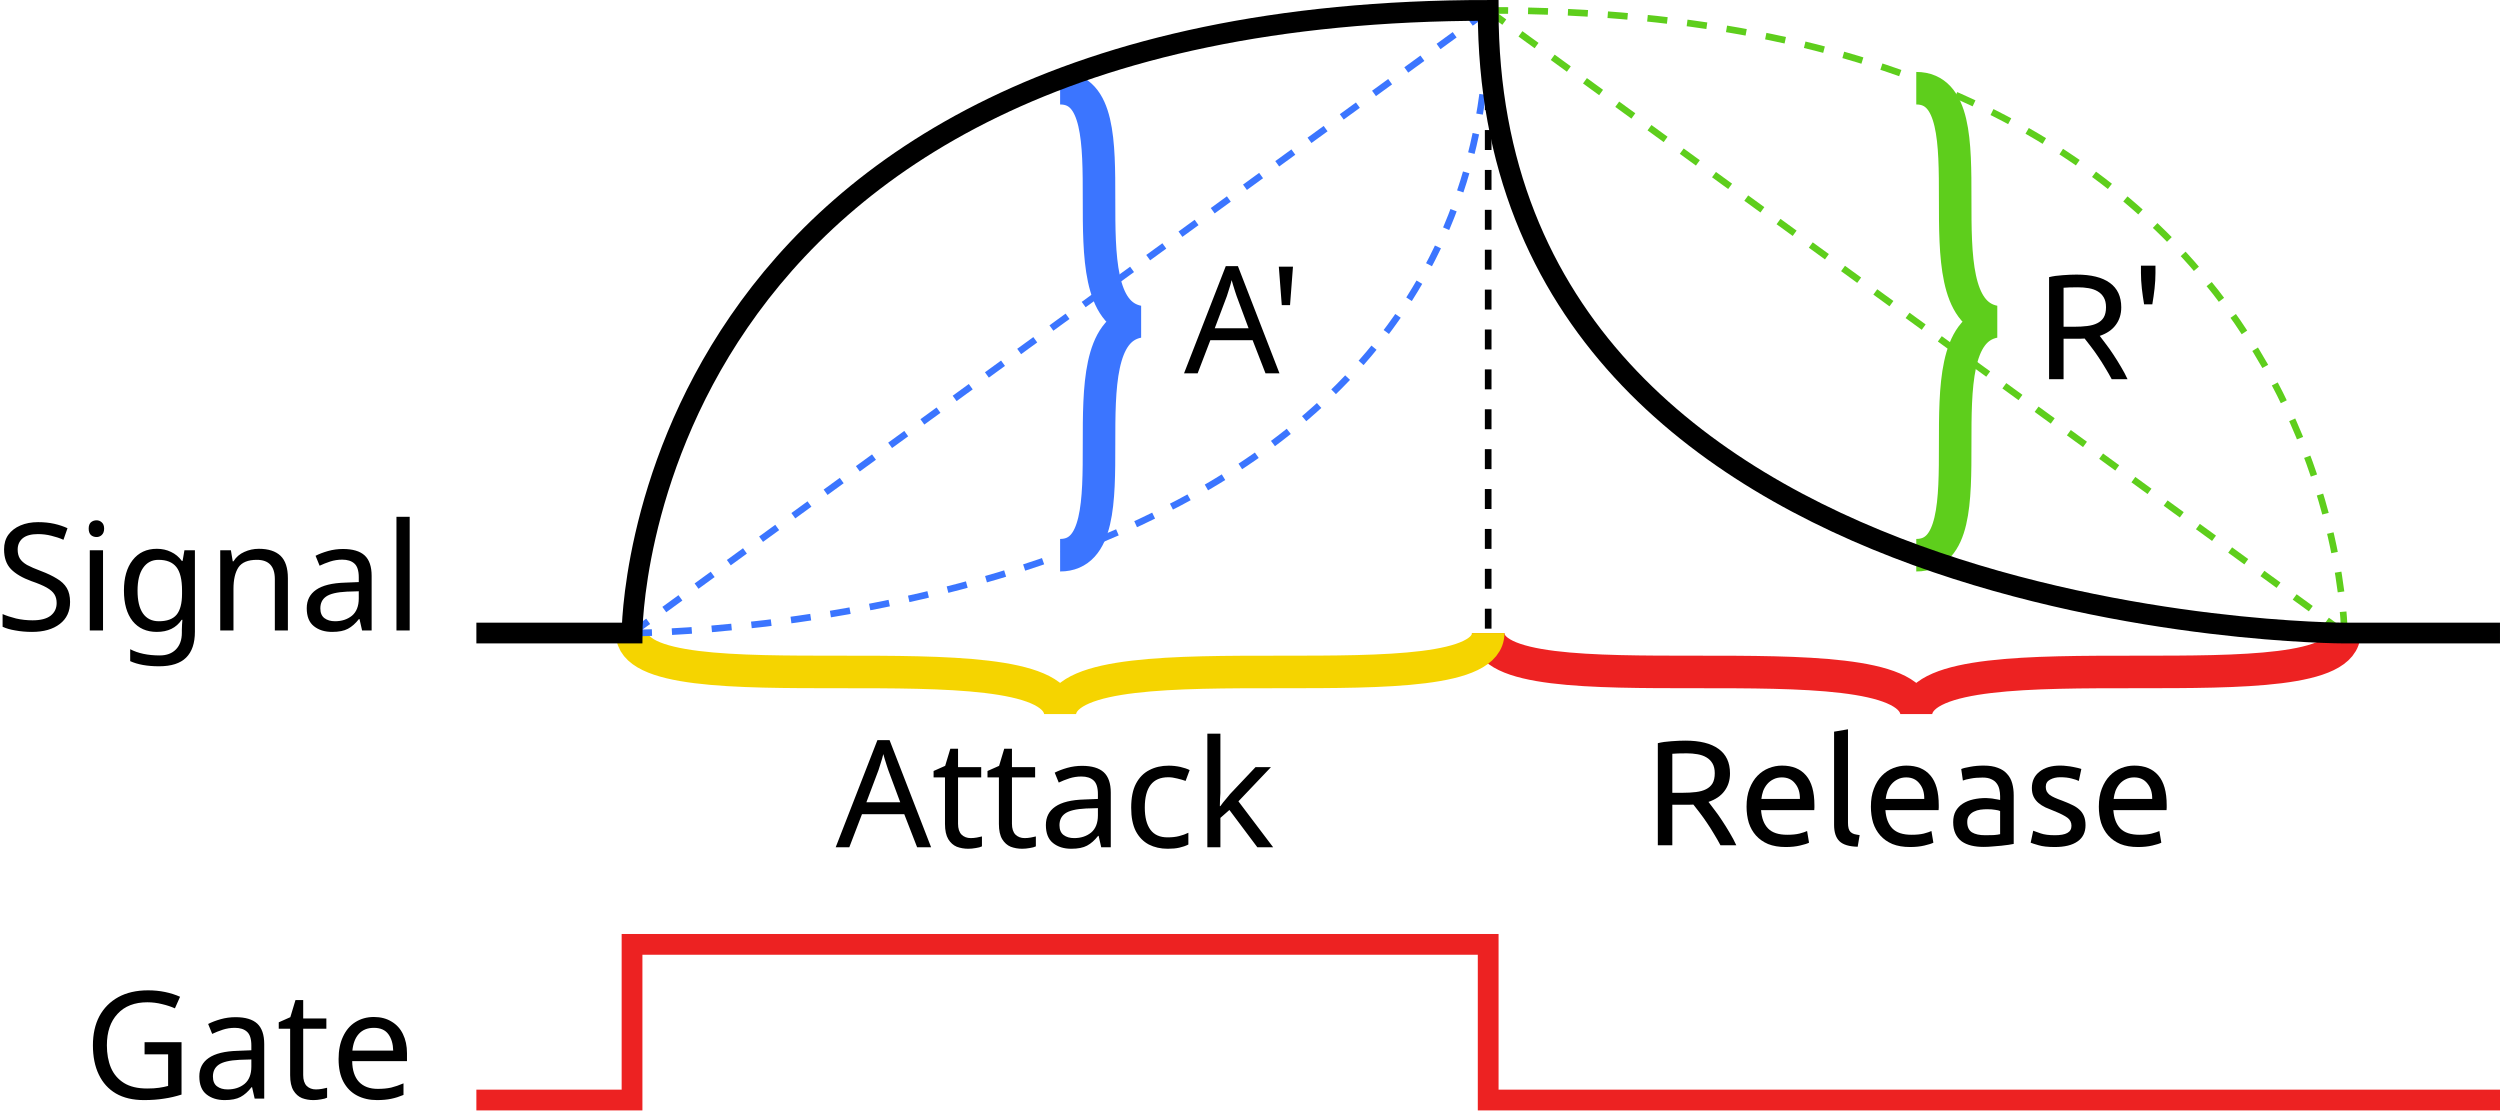
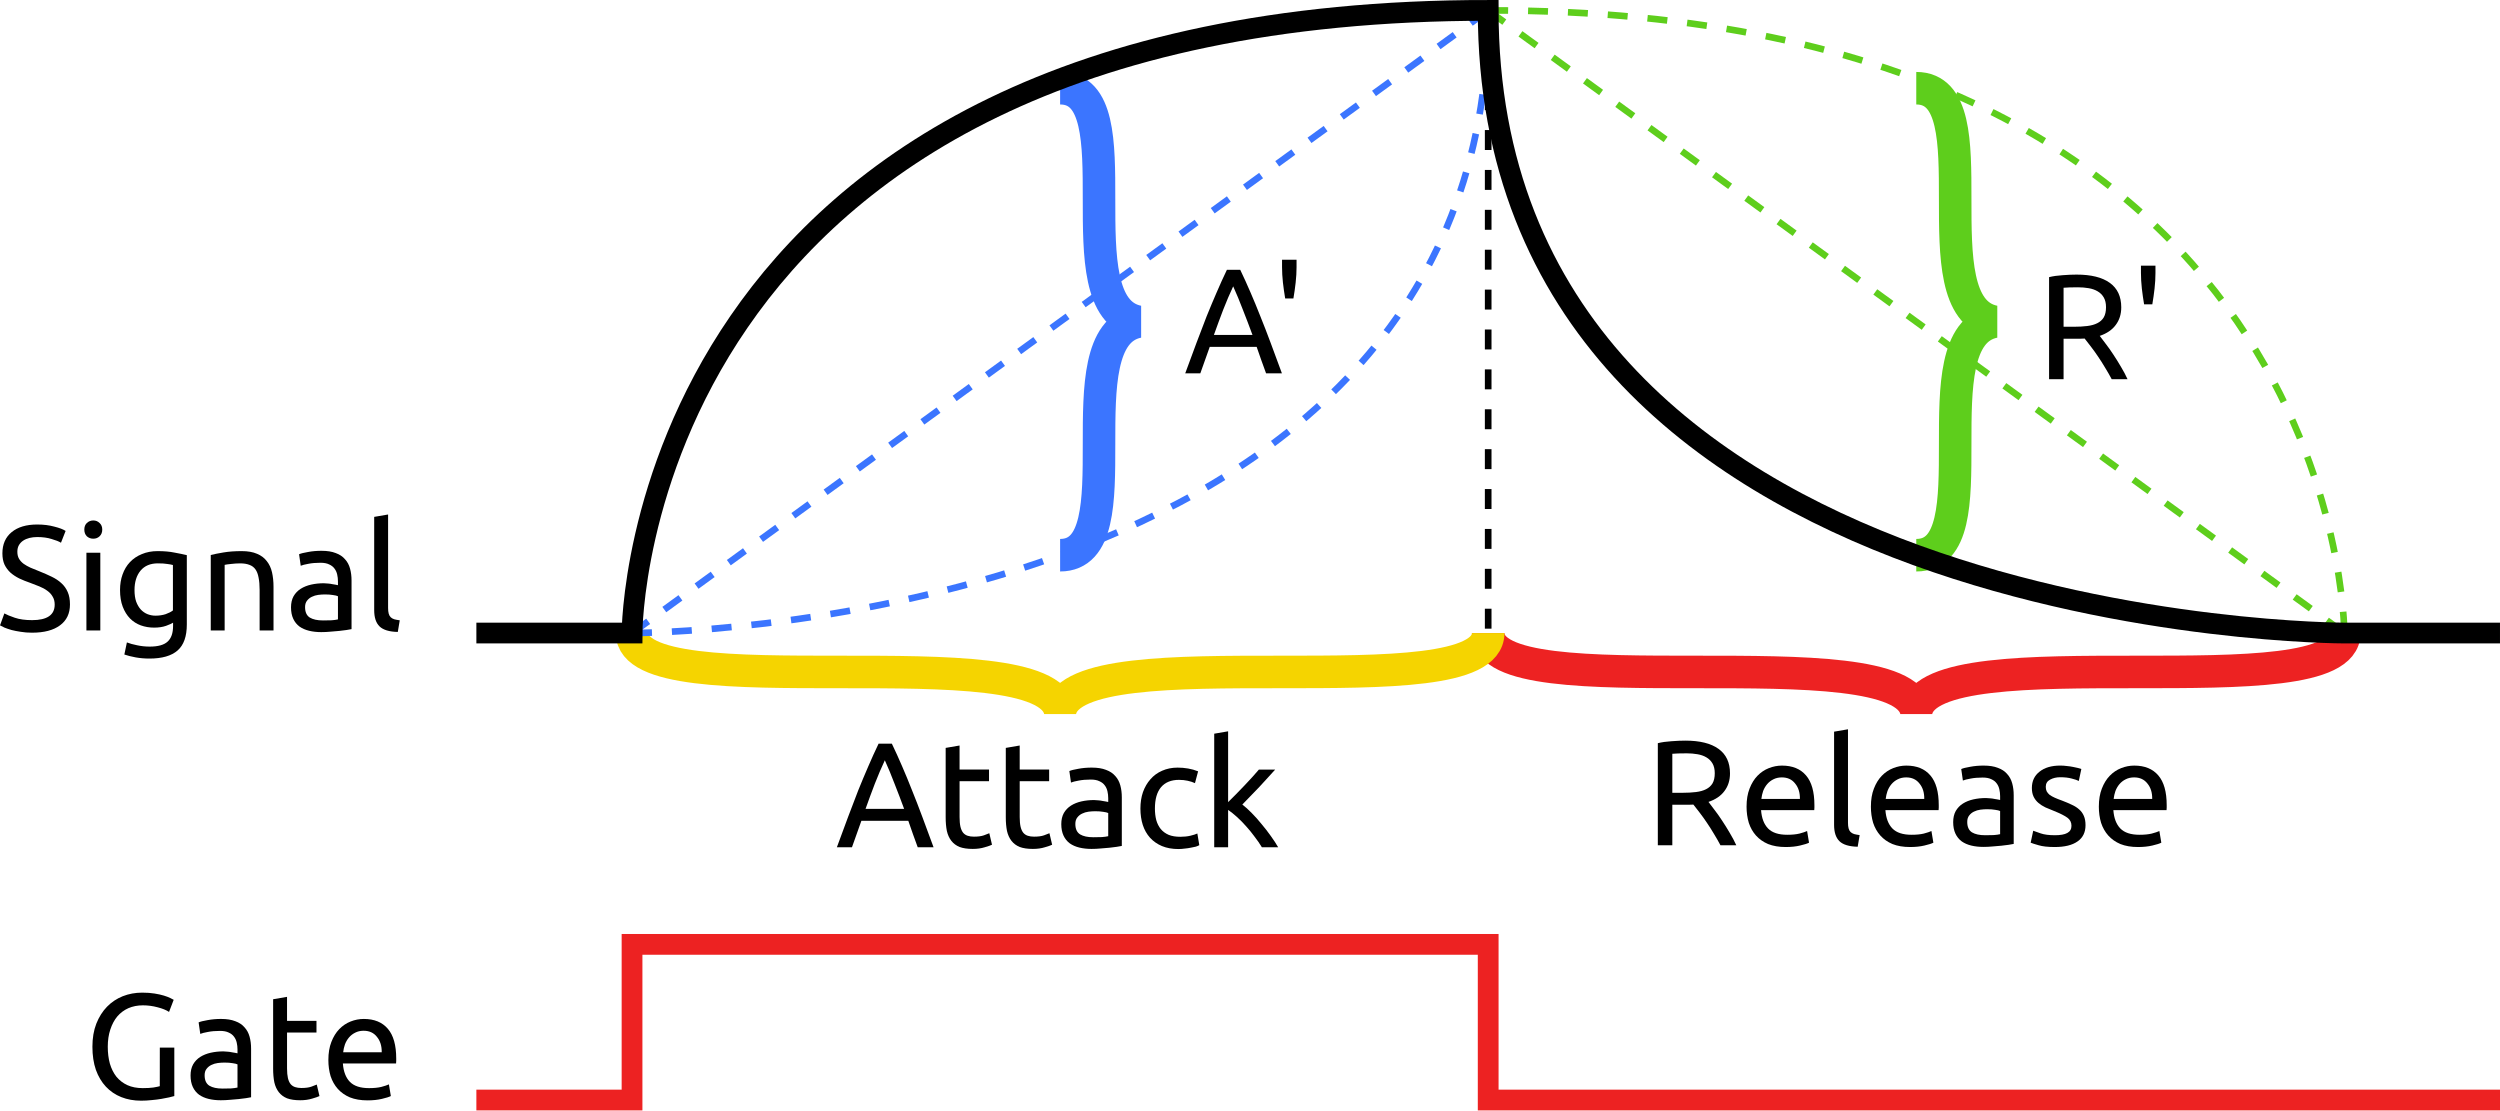
- <svg xmlns="http://www.w3.org/2000/svg" width="212.464mm" height="94.369mm" viewBox="0 0 212.464 94.369" version="1.1" id="svg1050">
+ <svg xmlns="http://www.w3.org/2000/svg" id="svg1050" version="1.1" viewBox="0 0 212.464 94.369" height="94.369mm" width="212.464mm">
  <defs id="defs1044" />
-   <g id="layer1" transform="translate(7.412028,-18.96125)">
-     <path id="path927" d="M 119.062,19.844 V 72.76" style="fill:none;stroke:#000000;stroke-width:0.565;stroke-linecap:butt;stroke-linejoin:miter;stroke-miterlimit:4;stroke-dasharray:1.695, 1.695;stroke-dashoffset:0;stroke-opacity:1" />
-     <path id="path835" d="m 119.062,19.844 72.76,52.917" style="fill:none;stroke:#5ece1c;stroke-width:0.565;stroke-linecap:butt;stroke-linejoin:miter;stroke-miterlimit:4;stroke-dasharray:1.695, 1.695;stroke-dashoffset:0;stroke-opacity:1" />
-     <path id="path879" d="m 191.823,72.76 c 0,6.615 -35.057,4e-6 -36.38,6.615 -1.323,-6.615 -36.38,-4e-6 -36.38,-6.615" style="fill:none;stroke:#ed2222;stroke-width:2.765;stroke-linecap:butt;stroke-linejoin:miter;stroke-miterlimit:4;stroke-dasharray:none;stroke-opacity:1" />
-     <path id="path854" d="m 82.682,26.458 c 6.615,-4e-6 0,18.521 6.615,19.844 -6.615,1.323 0,19.844 -6.615,19.844" style="fill:none;stroke:#3b75ff;stroke-width:2.765;stroke-linecap:butt;stroke-linejoin:miter;stroke-miterlimit:4;stroke-dasharray:none;stroke-opacity:1" />
-     <path style="fill:none;stroke:#f5d400;stroke-width:2.765;stroke-linecap:butt;stroke-linejoin:miter;stroke-miterlimit:4;stroke-dasharray:none;stroke-opacity:1" d="m 46.302,72.76 c 0,6.615 35.057,0 36.38,6.615 1.323,-6.615 36.38,0 36.38,-6.615" id="path854-3" />
-     <path id="path873" d="m 155.443,66.146 c 6.615,-2e-5 0,-18.521 6.615,-19.844 -6.615,-1.323 0,-19.844 -6.615,-19.844" style="fill:none;stroke:#5ece1c;stroke-width:2.765;stroke-linecap:butt;stroke-linejoin:miter;stroke-miterlimit:4;stroke-dasharray:none;stroke-opacity:1" />
-     <text id="text883" y="90.966" x="63.608" style="font-style:normal;font-variant:normal;font-weight:normal;font-stretch:normal;font-size:12.7px;line-height:1.25;font-family:Ubuntu;-inkscape-font-specification:Ubuntu;fill:#000000;fill-opacity:1;stroke:none;stroke-width:0.265" xml:space="preserve">
-       <tspan style="font-style:normal;font-variant:normal;font-weight:normal;font-stretch:normal;font-size:12.7px;font-family:Ubuntu;-inkscape-font-specification:Ubuntu;stroke-width:0.265" y="90.966" x="63.608" id="tspan881">Attack</tspan>
-     </text>
-     <g style="font-style:normal;font-variant:normal;font-weight:normal;font-stretch:normal;font-size:12.7px;line-height:1.25;font-family:Ubuntu;-inkscape-font-specification:Ubuntu;fill:#000000;fill-opacity:1;stroke:none;stroke-width:0.265" id="text887" aria-label="Release">
-       <path id="path913" style="font-style:normal;font-variant:normal;font-weight:normal;font-stretch:normal;font-size:12.7px;font-family:Ubuntu;-inkscape-font-specification:Ubuntu;stroke-width:0.265" d="m 137.784,87.112 q 0.203,0.254 0.508,0.673 0.318,0.406 0.648,0.914 0.33,0.495 0.648,1.041 0.33,0.546 0.559,1.054 h -1.346 q -0.254,-0.483 -0.559,-0.978 -0.292,-0.495 -0.597,-0.94 -0.305,-0.457 -0.61,-0.851 -0.292,-0.394 -0.533,-0.686 -0.165,0.013 -0.343,0.013 -0.165,0 -0.343,0 h -1.105 v 3.442 h -1.232 v -8.674 q 0.521,-0.127 1.156,-0.165 0.648,-0.051 1.181,-0.051 1.854,0 2.819,0.699 0.978,0.699 0.978,2.083 0,0.876 -0.47,1.499 -0.457,0.622 -1.359,0.927 z m -1.867,-4.128 q -0.787,0 -1.206,0.038 v 3.315 h 0.876 q 0.635,0 1.143,-0.064 0.508,-0.064 0.851,-0.241 0.356,-0.178 0.546,-0.495 0.191,-0.33 0.191,-0.864 0,-0.495 -0.191,-0.826 -0.191,-0.33 -0.521,-0.521 -0.318,-0.191 -0.762,-0.267 -0.432,-0.076 -0.927,-0.076 z" />
-       <path id="path915" style="font-style:normal;font-variant:normal;font-weight:normal;font-stretch:normal;font-size:12.7px;font-family:Ubuntu;-inkscape-font-specification:Ubuntu;stroke-width:0.265" d="m 141.021,87.506 q 0,-0.876 0.254,-1.524 0.254,-0.66 0.673,-1.092 0.419,-0.432 0.965,-0.648 0.546,-0.216 1.118,-0.216 1.333,0 2.045,0.838 0.711,0.826 0.711,2.527 0,0.076 0,0.203 0,0.114 -0.013,0.216 h -4.521 q 0.076,1.029 0.597,1.562 0.521,0.533 1.626,0.533 0.622,0 1.041,-0.102 0.432,-0.114 0.648,-0.216 l 0.165,0.991 q -0.216,0.114 -0.762,0.241 -0.533,0.127 -1.219,0.127 -0.864,0 -1.499,-0.254 -0.622,-0.267 -1.029,-0.724 -0.406,-0.457 -0.61,-1.079 -0.191,-0.635 -0.191,-1.384 z m 4.534,-0.648 q 0.013,-0.8 -0.406,-1.308 -0.406,-0.521 -1.13,-0.521 -0.406,0 -0.724,0.165 -0.305,0.152 -0.521,0.406 -0.216,0.254 -0.343,0.584 -0.114,0.33 -0.152,0.673 z" />
-       <path id="path917" style="font-style:normal;font-variant:normal;font-weight:normal;font-stretch:normal;font-size:12.7px;font-family:Ubuntu;-inkscape-font-specification:Ubuntu;stroke-width:0.265" d="m 150.465,90.922 q -1.092,-0.025 -1.549,-0.47 -0.457,-0.445 -0.457,-1.384 v -7.925 l 1.181,-0.203 v 7.938 q 0,0.292 0.051,0.483 0.051,0.191 0.165,0.305 0.114,0.114 0.305,0.178 0.191,0.051 0.47,0.089 z" />
-       <path id="path919" style="font-style:normal;font-variant:normal;font-weight:normal;font-stretch:normal;font-size:12.7px;font-family:Ubuntu;-inkscape-font-specification:Ubuntu;stroke-width:0.265" d="m 151.588,87.506 q 0,-0.876 0.254,-1.524 0.254,-0.66 0.673,-1.092 0.419,-0.432 0.965,-0.648 0.546,-0.216 1.118,-0.216 1.333,0 2.045,0.838 0.711,0.826 0.711,2.527 0,0.076 0,0.203 0,0.114 -0.013,0.216 h -4.521 q 0.076,1.029 0.597,1.562 0.521,0.533 1.626,0.533 0.622,0 1.041,-0.102 0.432,-0.114 0.648,-0.216 l 0.165,0.991 q -0.216,0.114 -0.762,0.241 -0.533,0.127 -1.219,0.127 -0.864,0 -1.499,-0.254 -0.622,-0.267 -1.029,-0.724 -0.406,-0.457 -0.61,-1.079 -0.191,-0.635 -0.191,-1.384 z m 4.534,-0.648 q 0.013,-0.8 -0.406,-1.308 -0.406,-0.521 -1.13,-0.521 -0.406,0 -0.724,0.165 -0.305,0.152 -0.521,0.406 -0.216,0.254 -0.343,0.584 -0.114,0.33 -0.152,0.673 z" />
-       <path id="path921" style="font-style:normal;font-variant:normal;font-weight:normal;font-stretch:normal;font-size:12.7px;font-family:Ubuntu;-inkscape-font-specification:Ubuntu;stroke-width:0.265" d="m 161.286,89.944 q 0.419,0 0.737,-0.013 0.33,-0.025 0.546,-0.076 v -1.968 q -0.127,-0.064 -0.419,-0.102 -0.279,-0.051 -0.686,-0.051 -0.267,0 -0.572,0.038 -0.292,0.038 -0.546,0.165 -0.241,0.114 -0.406,0.33 -0.165,0.203 -0.165,0.546 0,0.635 0.406,0.889 0.406,0.241 1.105,0.241 z m -0.102,-5.918 q 0.711,0 1.194,0.191 0.495,0.178 0.787,0.521 0.305,0.33 0.432,0.8 0.127,0.457 0.127,1.016 v 4.128 q -0.152,0.025 -0.432,0.076 -0.267,0.038 -0.61,0.076 -0.343,0.038 -0.749,0.064 -0.394,0.038 -0.787,0.038 -0.559,0 -1.029,-0.114 -0.47,-0.114 -0.813,-0.356 -0.343,-0.254 -0.533,-0.66 -0.191,-0.406 -0.191,-0.978 0,-0.546 0.216,-0.94 0.229,-0.394 0.61,-0.635 0.381,-0.241 0.889,-0.356 0.508,-0.114 1.067,-0.114 0.178,0 0.368,0.025 0.191,0.013 0.356,0.051 0.178,0.025 0.305,0.051 0.127,0.025 0.178,0.038 v -0.33 q 0,-0.292 -0.064,-0.572 -0.064,-0.292 -0.229,-0.508 -0.165,-0.229 -0.457,-0.356 -0.279,-0.14 -0.737,-0.14 -0.584,0 -1.029,0.089 -0.432,0.076 -0.648,0.165 l -0.14,-0.978 q 0.229,-0.102 0.762,-0.191 0.533,-0.102 1.156,-0.102 z" />
-       <path id="path923" style="font-style:normal;font-variant:normal;font-weight:normal;font-stretch:normal;font-size:12.7px;font-family:Ubuntu;-inkscape-font-specification:Ubuntu;stroke-width:0.265" d="m 167.21,89.944 q 0.724,0 1.067,-0.191 0.356,-0.191 0.356,-0.61 0,-0.432 -0.343,-0.686 -0.343,-0.254 -1.13,-0.572 -0.381,-0.152 -0.737,-0.305 -0.343,-0.165 -0.597,-0.381 -0.254,-0.216 -0.406,-0.521 -0.152,-0.305 -0.152,-0.749 0,-0.876 0.648,-1.384 0.648,-0.521 1.765,-0.521 0.279,0 0.559,0.038 0.279,0.025 0.521,0.076 0.241,0.038 0.419,0.089 0.191,0.051 0.292,0.089 l -0.216,1.016 q -0.191,-0.102 -0.597,-0.203 -0.406,-0.114 -0.978,-0.114 -0.495,0 -0.864,0.203 -0.368,0.191 -0.368,0.61 0,0.216 0.076,0.381 0.089,0.165 0.254,0.305 0.178,0.127 0.432,0.241 0.254,0.114 0.61,0.241 0.47,0.178 0.838,0.356 0.368,0.165 0.622,0.394 0.267,0.229 0.406,0.559 0.14,0.318 0.14,0.787 0,0.914 -0.686,1.384 -0.673,0.47 -1.93,0.47 -0.876,0 -1.372,-0.152 -0.495,-0.14 -0.673,-0.216 l 0.216,-1.016 q 0.203,0.076 0.648,0.229 0.445,0.152 1.181,0.152 z" />
-       <path id="path926" style="font-style:normal;font-variant:normal;font-weight:normal;font-stretch:normal;font-size:12.7px;font-family:Ubuntu;-inkscape-font-specification:Ubuntu;stroke-width:0.265" d="m 170.96,87.506 q 0,-0.876 0.254,-1.524 0.254,-0.66 0.673,-1.092 0.419,-0.432 0.965,-0.648 0.546,-0.216 1.118,-0.216 1.333,0 2.045,0.838 0.711,0.826 0.711,2.527 0,0.076 0,0.203 0,0.114 -0.013,0.216 h -4.521 q 0.076,1.029 0.597,1.562 0.521,0.533 1.626,0.533 0.622,0 1.041,-0.102 0.432,-0.114 0.648,-0.216 l 0.165,0.991 q -0.216,0.114 -0.762,0.241 -0.533,0.127 -1.219,0.127 -0.864,0 -1.499,-0.254 -0.622,-0.267 -1.029,-0.724 -0.406,-0.457 -0.61,-1.079 -0.191,-0.635 -0.191,-1.384 z m 4.534,-0.648 q 0.013,-0.8 -0.406,-1.308 -0.406,-0.521 -1.13,-0.521 -0.406,0 -0.724,0.165 -0.305,0.152 -0.521,0.406 -0.216,0.254 -0.343,0.584 -0.114,0.33 -0.152,0.673 z" />
+   <g transform="translate(7.412028,-18.96125)" id="layer1">
+     <path style="fill:none;stroke:#000000;stroke-width:0.565;stroke-linecap:butt;stroke-linejoin:miter;stroke-miterlimit:4;stroke-dasharray:1.695, 1.695;stroke-dashoffset:0;stroke-opacity:1" d="M 119.062,19.844 V 72.76" id="path927" />
+     <path style="fill:none;stroke:#5ece1c;stroke-width:0.565;stroke-linecap:butt;stroke-linejoin:miter;stroke-miterlimit:4;stroke-dasharray:1.695, 1.695;stroke-dashoffset:0;stroke-opacity:1" d="m 119.062,19.844 72.76,52.917" id="path835" />
+     <path style="fill:none;stroke:#ed2222;stroke-width:2.765;stroke-linecap:butt;stroke-linejoin:miter;stroke-miterlimit:4;stroke-dasharray:none;stroke-opacity:1" d="m 191.823,72.76 c 0,6.615 -35.057,4e-6 -36.38,6.615 -1.323,-6.615 -36.38,-4e-6 -36.38,-6.615" id="path879" />
+     <path style="fill:none;stroke:#3b75ff;stroke-width:2.765;stroke-linecap:butt;stroke-linejoin:miter;stroke-miterlimit:4;stroke-dasharray:none;stroke-opacity:1" d="m 82.682,26.458 c 6.615,-4e-6 0,18.521 6.615,19.844 -6.615,1.323 0,19.844 -6.615,19.844" id="path854" />
+     <path id="path854-3" d="m 46.302,72.76 c 0,6.615 35.057,0 36.38,6.615 1.323,-6.615 36.38,0 36.38,-6.615" style="fill:none;stroke:#f5d400;stroke-width:2.765;stroke-linecap:butt;stroke-linejoin:miter;stroke-miterlimit:4;stroke-dasharray:none;stroke-opacity:1" />
+     <path style="fill:none;stroke:#5ece1c;stroke-width:2.765;stroke-linecap:butt;stroke-linejoin:miter;stroke-miterlimit:4;stroke-dasharray:none;stroke-opacity:1" d="m 155.443,66.146 c 6.615,-2e-5 0,-18.521 6.615,-19.844 -6.615,-1.323 0,-19.844 -6.615,-19.844" id="path873" />
+     <g style="font-style:normal;font-variant:normal;font-weight:normal;font-stretch:normal;font-size:12.7px;line-height:1.25;font-family:Ubuntu;-inkscape-font-specification:Ubuntu;fill:#000000;fill-opacity:1;stroke:none;stroke-width:0.265" id="text883" aria-label="Attack">
+       <path id="path883" style="font-style:normal;font-variant:normal;font-weight:normal;font-stretch:normal;font-size:12.7px;font-family:Ubuntu;-inkscape-font-specification:Ubuntu;stroke-width:0.265" d="m 70.581,90.966 q -0.216,-0.572 -0.406,-1.118 -0.191,-0.559 -0.394,-1.13 h -3.988 l -0.8,2.248 h -1.283 q 0.508,-1.397 0.953,-2.578 0.445,-1.194 0.864,-2.261 0.432,-1.067 0.851,-2.032 0.419,-0.978 0.876,-1.93 h 1.13 q 0.457,0.953 0.876,1.93 0.419,0.965 0.838,2.032 0.432,1.067 0.876,2.261 0.445,1.181 0.953,2.578 z m -1.156,-3.264 q -0.406,-1.105 -0.813,-2.134 -0.394,-1.041 -0.826,-1.994 -0.445,0.953 -0.851,1.994 -0.394,1.029 -0.787,2.134 z" />
+       <path id="path885" style="font-style:normal;font-variant:normal;font-weight:normal;font-stretch:normal;font-size:12.7px;font-family:Ubuntu;-inkscape-font-specification:Ubuntu;stroke-width:0.265" d="m 74.138,84.362 h 2.502 v 0.991 h -2.502 v 3.048 q 0,0.495 0.076,0.826 0.076,0.318 0.229,0.508 0.152,0.178 0.381,0.254 0.229,0.076 0.533,0.076 0.533,0 0.851,-0.114 0.33,-0.127 0.457,-0.178 l 0.229,0.978 q -0.178,0.089 -0.622,0.216 -0.445,0.14 -1.016,0.14 -0.673,0 -1.118,-0.165 -0.432,-0.178 -0.699,-0.521 -0.267,-0.343 -0.381,-0.838 -0.102,-0.508 -0.102,-1.168 v -5.893 l 1.181,-0.203 z" />
+       <path id="path887" style="font-style:normal;font-variant:normal;font-weight:normal;font-stretch:normal;font-size:12.7px;font-family:Ubuntu;-inkscape-font-specification:Ubuntu;stroke-width:0.265" d="m 79.248,84.362 h 2.502 v 0.991 h -2.502 v 3.048 q 0,0.495 0.076,0.826 0.076,0.318 0.229,0.508 0.152,0.178 0.381,0.254 0.229,0.076 0.533,0.076 0.533,0 0.851,-0.114 0.33,-0.127 0.457,-0.178 l 0.229,0.978 q -0.178,0.089 -0.622,0.216 -0.445,0.14 -1.016,0.14 -0.673,0 -1.118,-0.165 -0.432,-0.178 -0.699,-0.521 -0.267,-0.343 -0.381,-0.838 -0.102,-0.508 -0.102,-1.168 v -5.893 l 1.181,-0.203 z" />
+       <path id="path889" style="font-style:normal;font-variant:normal;font-weight:normal;font-stretch:normal;font-size:12.7px;font-family:Ubuntu;-inkscape-font-specification:Ubuntu;stroke-width:0.265" d="m 85.488,90.115 q 0.419,0 0.737,-0.013 0.33,-0.025 0.546,-0.076 v -1.968 q -0.127,-0.064 -0.419,-0.102 -0.279,-0.051 -0.686,-0.051 -0.267,0 -0.572,0.038 -0.292,0.038 -0.546,0.165 -0.241,0.114 -0.406,0.33 -0.165,0.203 -0.165,0.546 0,0.635 0.406,0.889 0.406,0.241 1.105,0.241 z m -0.102,-5.918 q 0.711,0 1.194,0.191 0.495,0.178 0.787,0.521 0.305,0.33 0.432,0.8 0.127,0.457 0.127,1.016 v 4.128 q -0.152,0.025 -0.432,0.076 -0.267,0.038 -0.61,0.076 -0.343,0.038 -0.749,0.064 -0.394,0.038 -0.787,0.038 -0.559,0 -1.029,-0.114 -0.47,-0.114 -0.813,-0.356 -0.343,-0.254 -0.533,-0.66 -0.191,-0.406 -0.191,-0.978 0,-0.546 0.216,-0.94 0.229,-0.394 0.61,-0.635 0.381,-0.241 0.889,-0.356 0.508,-0.114 1.067,-0.114 0.178,0 0.368,0.025 0.191,0.013 0.356,0.051 0.178,0.025 0.305,0.051 0.127,0.025 0.178,0.038 v -0.33 q 0,-0.292 -0.064,-0.572 -0.064,-0.292 -0.229,-0.508 -0.165,-0.229 -0.457,-0.356 -0.279,-0.14 -0.737,-0.14 -0.584,0 -1.029,0.089 -0.432,0.076 -0.648,0.165 l -0.14,-0.978 q 0.229,-0.102 0.762,-0.191 0.533,-0.102 1.156,-0.102 z" />
+       <path id="path891" style="font-style:normal;font-variant:normal;font-weight:normal;font-stretch:normal;font-size:12.7px;font-family:Ubuntu;-inkscape-font-specification:Ubuntu;stroke-width:0.265" d="m 92.746,91.118 q -0.8,0 -1.41,-0.254 -0.597,-0.254 -1.016,-0.711 -0.406,-0.457 -0.61,-1.079 -0.203,-0.635 -0.203,-1.397 0,-0.762 0.216,-1.397 0.229,-0.635 0.635,-1.092 0.406,-0.47 0.991,-0.724 0.597,-0.267 1.321,-0.267 0.445,0 0.889,0.076 0.445,0.076 0.851,0.241 l -0.267,1.003 q -0.267,-0.127 -0.622,-0.203 -0.343,-0.076 -0.737,-0.076 -0.991,0 -1.524,0.622 -0.521,0.622 -0.521,1.816 0,0.533 0.114,0.978 0.127,0.445 0.381,0.762 0.267,0.318 0.673,0.495 0.406,0.165 0.991,0.165 0.47,0 0.851,-0.089 0.381,-0.089 0.597,-0.191 l 0.165,0.991 q -0.102,0.064 -0.292,0.127 -0.191,0.051 -0.432,0.089 -0.241,0.051 -0.521,0.076 -0.267,0.038 -0.521,0.038 z" />
+       <path id="path893" style="font-style:normal;font-variant:normal;font-weight:normal;font-stretch:normal;font-size:12.7px;font-family:Ubuntu;-inkscape-font-specification:Ubuntu;stroke-width:0.265" d="m 98.167,87.334 q 0.381,0.292 0.8,0.724 0.432,0.432 0.838,0.94 0.419,0.495 0.787,1.016 0.368,0.508 0.622,0.953 h -1.384 q -0.267,-0.445 -0.622,-0.902 -0.343,-0.47 -0.724,-0.889 -0.381,-0.432 -0.775,-0.787 -0.394,-0.356 -0.749,-0.597 v 3.175 h -1.181 v -9.652 l 1.181,-0.203 v 6.02 q 0.305,-0.305 0.673,-0.673 0.368,-0.368 0.724,-0.749 0.356,-0.381 0.673,-0.724 0.317,-0.356 0.546,-0.622 h 1.384 q -0.292,0.318 -0.635,0.699 -0.343,0.381 -0.711,0.775 -0.368,0.381 -0.749,0.775 -0.368,0.381 -0.699,0.724 z" />
    </g>
-     <text xml:space="preserve" style="font-style:normal;font-variant:normal;font-weight:normal;font-stretch:normal;font-size:12.7px;line-height:1.25;font-family:Ubuntu;-inkscape-font-specification:Ubuntu;fill:#000000;fill-opacity:1;stroke:none;stroke-width:0.265" x="93.213" y="50.689" id="text887-0">
-       <tspan id="tspan885-8" x="93.213" y="50.689" style="font-style:normal;font-variant:normal;font-weight:normal;font-stretch:normal;font-size:12.7px;font-family:Ubuntu;-inkscape-font-specification:Ubuntu;stroke-width:0.265">A'</tspan>
-     </text>
-     <g style="font-style:normal;font-variant:normal;font-weight:normal;font-stretch:normal;font-size:12.7px;line-height:1.25;font-family:Ubuntu;-inkscape-font-specification:Ubuntu;fill:#000000;fill-opacity:1;stroke:none;stroke-width:0.265" id="text887-0-0" aria-label="R'">
-       <path id="path929" style="font-style:normal;font-variant:normal;font-weight:normal;font-stretch:normal;font-size:12.7px;font-family:Ubuntu;-inkscape-font-specification:Ubuntu;stroke-width:0.265" d="m 171.035,47.506 q 0.203,0.254 0.508,0.673 0.318,0.406 0.648,0.914 0.33,0.495 0.648,1.041 0.33,0.546 0.559,1.054 h -1.346 q -0.254,-0.483 -0.559,-0.978 -0.292,-0.495 -0.597,-0.94 -0.305,-0.457 -0.61,-0.851 -0.292,-0.394 -0.533,-0.686 -0.165,0.013 -0.343,0.013 -0.165,0 -0.343,0 h -1.105 v 3.442 h -1.232 v -8.674 q 0.521,-0.127 1.156,-0.165 0.648,-0.051 1.181,-0.051 1.854,0 2.819,0.699 0.978,0.699 0.978,2.083 0,0.876 -0.47,1.499 -0.457,0.622 -1.359,0.927 z m -1.867,-4.128 q -0.787,0 -1.206,0.038 v 3.315 h 0.876 q 0.635,0 1.143,-0.064 0.508,-0.064 0.851,-0.241 0.356,-0.178 0.546,-0.495 0.191,-0.33 0.191,-0.864 0,-0.495 -0.191,-0.826 -0.191,-0.33 -0.521,-0.521 -0.318,-0.191 -0.762,-0.267 -0.432,-0.076 -0.927,-0.076 z" />
-       <path id="path931" style="font-style:normal;font-variant:normal;font-weight:normal;font-stretch:normal;font-size:12.7px;font-family:Ubuntu;-inkscape-font-specification:Ubuntu;stroke-width:0.265" d="m 175.771,41.537 v 0.635 q 0,0.622 -0.076,1.308 -0.076,0.673 -0.191,1.346 h -0.699 q -0.114,-0.673 -0.191,-1.346 -0.076,-0.686 -0.076,-1.321 v -0.622 z" />
+     <g aria-label="Release" id="text887" style="font-style:normal;font-variant:normal;font-weight:normal;font-stretch:normal;font-size:12.7px;line-height:1.25;font-family:Ubuntu;-inkscape-font-specification:Ubuntu;fill:#000000;fill-opacity:1;stroke:none;stroke-width:0.265">
+       <path d="m 137.784,87.112 q 0.203,0.254 0.508,0.673 0.318,0.406 0.648,0.914 0.33,0.495 0.648,1.041 0.33,0.546 0.559,1.054 h -1.346 q -0.254,-0.483 -0.559,-0.978 -0.292,-0.495 -0.597,-0.94 -0.305,-0.457 -0.61,-0.851 -0.292,-0.394 -0.533,-0.686 -0.165,0.013 -0.343,0.013 -0.165,0 -0.343,0 h -1.105 v 3.442 h -1.232 v -8.674 q 0.521,-0.127 1.156,-0.165 0.648,-0.051 1.181,-0.051 1.854,0 2.819,0.699 0.978,0.699 0.978,2.083 0,0.876 -0.47,1.499 -0.457,0.622 -1.359,0.927 z m -1.867,-4.128 q -0.787,0 -1.206,0.038 v 3.315 h 0.876 q 0.635,0 1.143,-0.064 0.508,-0.064 0.851,-0.241 0.356,-0.178 0.546,-0.495 0.191,-0.33 0.191,-0.864 0,-0.495 -0.191,-0.826 -0.191,-0.33 -0.521,-0.521 -0.318,-0.191 -0.762,-0.267 -0.432,-0.076 -0.927,-0.076 z" style="font-style:normal;font-variant:normal;font-weight:normal;font-stretch:normal;font-size:12.7px;font-family:Ubuntu;-inkscape-font-specification:Ubuntu;stroke-width:0.265" id="path913" />
+       <path d="m 141.021,87.506 q 0,-0.876 0.254,-1.524 0.254,-0.66 0.673,-1.092 0.419,-0.432 0.965,-0.648 0.546,-0.216 1.118,-0.216 1.333,0 2.045,0.838 0.711,0.826 0.711,2.527 0,0.076 0,0.203 0,0.114 -0.013,0.216 h -4.521 q 0.076,1.029 0.597,1.562 0.521,0.533 1.626,0.533 0.622,0 1.041,-0.102 0.432,-0.114 0.648,-0.216 l 0.165,0.991 q -0.216,0.114 -0.762,0.241 -0.533,0.127 -1.219,0.127 -0.864,0 -1.499,-0.254 -0.622,-0.267 -1.029,-0.724 -0.406,-0.457 -0.61,-1.079 -0.191,-0.635 -0.191,-1.384 z m 4.534,-0.648 q 0.013,-0.8 -0.406,-1.308 -0.406,-0.521 -1.13,-0.521 -0.406,0 -0.724,0.165 -0.305,0.152 -0.521,0.406 -0.216,0.254 -0.343,0.584 -0.114,0.33 -0.152,0.673 z" style="font-style:normal;font-variant:normal;font-weight:normal;font-stretch:normal;font-size:12.7px;font-family:Ubuntu;-inkscape-font-specification:Ubuntu;stroke-width:0.265" id="path915" />
+       <path d="m 150.465,90.922 q -1.092,-0.025 -1.549,-0.47 -0.457,-0.445 -0.457,-1.384 v -7.925 l 1.181,-0.203 v 7.938 q 0,0.292 0.051,0.483 0.051,0.191 0.165,0.305 0.114,0.114 0.305,0.178 0.191,0.051 0.47,0.089 z" style="font-style:normal;font-variant:normal;font-weight:normal;font-stretch:normal;font-size:12.7px;font-family:Ubuntu;-inkscape-font-specification:Ubuntu;stroke-width:0.265" id="path917" />
+       <path d="m 151.588,87.506 q 0,-0.876 0.254,-1.524 0.254,-0.66 0.673,-1.092 0.419,-0.432 0.965,-0.648 0.546,-0.216 1.118,-0.216 1.333,0 2.045,0.838 0.711,0.826 0.711,2.527 0,0.076 0,0.203 0,0.114 -0.013,0.216 h -4.521 q 0.076,1.029 0.597,1.562 0.521,0.533 1.626,0.533 0.622,0 1.041,-0.102 0.432,-0.114 0.648,-0.216 l 0.165,0.991 q -0.216,0.114 -0.762,0.241 -0.533,0.127 -1.219,0.127 -0.864,0 -1.499,-0.254 -0.622,-0.267 -1.029,-0.724 -0.406,-0.457 -0.61,-1.079 -0.191,-0.635 -0.191,-1.384 z m 4.534,-0.648 q 0.013,-0.8 -0.406,-1.308 -0.406,-0.521 -1.13,-0.521 -0.406,0 -0.724,0.165 -0.305,0.152 -0.521,0.406 -0.216,0.254 -0.343,0.584 -0.114,0.33 -0.152,0.673 z" style="font-style:normal;font-variant:normal;font-weight:normal;font-stretch:normal;font-size:12.7px;font-family:Ubuntu;-inkscape-font-specification:Ubuntu;stroke-width:0.265" id="path919" />
+       <path d="m 161.286,89.944 q 0.419,0 0.737,-0.013 0.33,-0.025 0.546,-0.076 v -1.968 q -0.127,-0.064 -0.419,-0.102 -0.279,-0.051 -0.686,-0.051 -0.267,0 -0.572,0.038 -0.292,0.038 -0.546,0.165 -0.241,0.114 -0.406,0.33 -0.165,0.203 -0.165,0.546 0,0.635 0.406,0.889 0.406,0.241 1.105,0.241 z m -0.102,-5.918 q 0.711,0 1.194,0.191 0.495,0.178 0.787,0.521 0.305,0.33 0.432,0.8 0.127,0.457 0.127,1.016 v 4.128 q -0.152,0.025 -0.432,0.076 -0.267,0.038 -0.61,0.076 -0.343,0.038 -0.749,0.064 -0.394,0.038 -0.787,0.038 -0.559,0 -1.029,-0.114 -0.47,-0.114 -0.813,-0.356 -0.343,-0.254 -0.533,-0.66 -0.191,-0.406 -0.191,-0.978 0,-0.546 0.216,-0.94 0.229,-0.394 0.61,-0.635 0.381,-0.241 0.889,-0.356 0.508,-0.114 1.067,-0.114 0.178,0 0.368,0.025 0.191,0.013 0.356,0.051 0.178,0.025 0.305,0.051 0.127,0.025 0.178,0.038 v -0.33 q 0,-0.292 -0.064,-0.572 -0.064,-0.292 -0.229,-0.508 -0.165,-0.229 -0.457,-0.356 -0.279,-0.14 -0.737,-0.14 -0.584,0 -1.029,0.089 -0.432,0.076 -0.648,0.165 l -0.14,-0.978 q 0.229,-0.102 0.762,-0.191 0.533,-0.102 1.156,-0.102 z" style="font-style:normal;font-variant:normal;font-weight:normal;font-stretch:normal;font-size:12.7px;font-family:Ubuntu;-inkscape-font-specification:Ubuntu;stroke-width:0.265" id="path921" />
+       <path d="m 167.21,89.944 q 0.724,0 1.067,-0.191 0.356,-0.191 0.356,-0.61 0,-0.432 -0.343,-0.686 -0.343,-0.254 -1.13,-0.572 -0.381,-0.152 -0.737,-0.305 -0.343,-0.165 -0.597,-0.381 -0.254,-0.216 -0.406,-0.521 -0.152,-0.305 -0.152,-0.749 0,-0.876 0.648,-1.384 0.648,-0.521 1.765,-0.521 0.279,0 0.559,0.038 0.279,0.025 0.521,0.076 0.241,0.038 0.419,0.089 0.191,0.051 0.292,0.089 l -0.216,1.016 q -0.191,-0.102 -0.597,-0.203 -0.406,-0.114 -0.978,-0.114 -0.495,0 -0.864,0.203 -0.368,0.191 -0.368,0.61 0,0.216 0.076,0.381 0.089,0.165 0.254,0.305 0.178,0.127 0.432,0.241 0.254,0.114 0.61,0.241 0.47,0.178 0.838,0.356 0.368,0.165 0.622,0.394 0.267,0.229 0.406,0.559 0.14,0.318 0.14,0.787 0,0.914 -0.686,1.384 -0.673,0.47 -1.93,0.47 -0.876,0 -1.372,-0.152 -0.495,-0.14 -0.673,-0.216 l 0.216,-1.016 q 0.203,0.076 0.648,0.229 0.445,0.152 1.181,0.152 z" style="font-style:normal;font-variant:normal;font-weight:normal;font-stretch:normal;font-size:12.7px;font-family:Ubuntu;-inkscape-font-specification:Ubuntu;stroke-width:0.265" id="path923" />
+       <path d="m 170.96,87.506 q 0,-0.876 0.254,-1.524 0.254,-0.66 0.673,-1.092 0.419,-0.432 0.965,-0.648 0.546,-0.216 1.118,-0.216 1.333,0 2.045,0.838 0.711,0.826 0.711,2.527 0,0.076 0,0.203 0,0.114 -0.013,0.216 h -4.521 q 0.076,1.029 0.597,1.562 0.521,0.533 1.626,0.533 0.622,0 1.041,-0.102 0.432,-0.114 0.648,-0.216 l 0.165,0.991 q -0.216,0.114 -0.762,0.241 -0.533,0.127 -1.219,0.127 -0.864,0 -1.499,-0.254 -0.622,-0.267 -1.029,-0.724 -0.406,-0.457 -0.61,-1.079 -0.191,-0.635 -0.191,-1.384 z m 4.534,-0.648 q 0.013,-0.8 -0.406,-1.308 -0.406,-0.521 -1.13,-0.521 -0.406,0 -0.724,0.165 -0.305,0.152 -0.521,0.406 -0.216,0.254 -0.343,0.584 -0.114,0.33 -0.152,0.673 z" style="font-style:normal;font-variant:normal;font-weight:normal;font-stretch:normal;font-size:12.7px;font-family:Ubuntu;-inkscape-font-specification:Ubuntu;stroke-width:0.265" id="path926" />
    </g>
-     <path id="path925" d="M 33.073,112.448 H 46.302 V 99.219 l 72.76,-10e-7 v 13.229 h 85.99" style="fill:none;stroke:#ed2222;stroke-width:1.765;stroke-linecap:butt;stroke-linejoin:miter;stroke-miterlimit:4;stroke-dasharray:none;stroke-opacity:1" />
-     <text xml:space="preserve" style="font-style:normal;font-variant:normal;font-weight:normal;font-stretch:normal;font-size:12.7px;line-height:1.25;font-family:Ubuntu;-inkscape-font-specification:Ubuntu;fill:#000000;fill-opacity:1;stroke:none;stroke-width:0.265" x="-0.295" y="112.326" id="text883-7">
-       <tspan id="tspan881-4" x="-0.295" y="112.326" style="font-style:normal;font-variant:normal;font-weight:normal;font-stretch:normal;font-size:12.7px;font-family:Ubuntu;-inkscape-font-specification:Ubuntu;stroke-width:0.265">Gate</tspan>
-     </text>
-     <text id="text883-7-6" y="72.541" x="-7.831" style="font-style:normal;font-variant:normal;font-weight:normal;font-stretch:normal;font-size:12.7px;line-height:1.25;font-family:Ubuntu;-inkscape-font-specification:Ubuntu;fill:#000000;fill-opacity:1;stroke:none;stroke-width:0.265" xml:space="preserve">
-       <tspan style="font-style:normal;font-variant:normal;font-weight:normal;font-stretch:normal;font-size:12.7px;font-family:Ubuntu;-inkscape-font-specification:Ubuntu;stroke-width:0.265" y="72.541" x="-7.831" id="tspan881-4-2">Signal</tspan>
-     </text>
-     <path style="fill:none;stroke:#5ece1c;stroke-width:0.565;stroke-linecap:butt;stroke-linejoin:miter;stroke-miterlimit:4;stroke-dasharray:1.695, 1.695;stroke-dashoffset:0;stroke-opacity:1" d="m 119.062,19.844 c 72.76,-1e-6 72.76,52.917 72.76,52.917" id="path835-7" />
-     <path id="path835-7-1" d="m 46.302,72.76 c 0,0 72.76,-3e-6 72.76,-52.917" style="fill:none;stroke:#3b75ff;stroke-width:0.565;stroke-linecap:butt;stroke-linejoin:miter;stroke-miterlimit:4;stroke-dasharray:1.695, 1.695;stroke-dashoffset:0;stroke-opacity:1" />
-     <path style="fill:none;stroke:#3b75ff;stroke-width:0.565;stroke-linecap:butt;stroke-linejoin:miter;stroke-miterlimit:4;stroke-dasharray:1.695, 1.695;stroke-dashoffset:0;stroke-opacity:1" d="M 46.302,72.76 119.062,19.844" id="path835-8" />
-     <path style="fill:none;stroke:#000000;stroke-width:1.765;stroke-linecap:butt;stroke-linejoin:miter;stroke-miterlimit:4;stroke-dasharray:none;stroke-opacity:1" d="m 33.073,72.76 h 13.229 c 0,0 3e-6,-52.917 72.76,-52.917 0,52.917 72.76,52.917 72.76,52.917 l 13.229,-10e-7" id="path835-2" />
+     <g style="font-style:normal;font-variant:normal;font-weight:normal;font-stretch:normal;font-size:12.7px;line-height:1.25;font-family:Ubuntu;-inkscape-font-specification:Ubuntu;fill:#000000;fill-opacity:1;stroke:none;stroke-width:0.265" id="text887-0" aria-label="A'">
+       <path id="path896" style="font-style:normal;font-variant:normal;font-weight:normal;font-stretch:normal;font-size:12.7px;font-family:Ubuntu;-inkscape-font-specification:Ubuntu;stroke-width:0.265" d="m 100.186,50.689 q -0.216,-0.572 -0.406,-1.118 -0.191,-0.559 -0.394,-1.13 h -3.988 l -0.8,2.248 h -1.283 q 0.508,-1.397 0.953,-2.578 0.445,-1.194 0.864,-2.261 0.432,-1.067 0.851,-2.032 0.419,-0.978 0.876,-1.93 h 1.13 q 0.457,0.953 0.876,1.93 0.419,0.965 0.838,2.032 0.432,1.067 0.876,2.261 0.445,1.181 0.953,2.578 z m -1.156,-3.264 q -0.406,-1.105 -0.813,-2.134 -0.394,-1.041 -0.826,-1.994 -0.445,0.953 -0.851,1.994 -0.394,1.029 -0.787,2.134 z" />
+       <path id="path898" style="font-style:normal;font-variant:normal;font-weight:normal;font-stretch:normal;font-size:12.7px;font-family:Ubuntu;-inkscape-font-specification:Ubuntu;stroke-width:0.265" d="m 102.776,41.037 v 0.635 q 0,0.622 -0.076,1.308 -0.076,0.673 -0.191,1.346 h -0.699 q -0.114,-0.673 -0.191,-1.346 -0.076,-0.686 -0.076,-1.321 v -0.622 z" />
+     </g>
+     <g aria-label="R'" id="text887-0-0" style="font-style:normal;font-variant:normal;font-weight:normal;font-stretch:normal;font-size:12.7px;line-height:1.25;font-family:Ubuntu;-inkscape-font-specification:Ubuntu;fill:#000000;fill-opacity:1;stroke:none;stroke-width:0.265">
+       <path d="m 171.035,47.506 q 0.203,0.254 0.508,0.673 0.318,0.406 0.648,0.914 0.33,0.495 0.648,1.041 0.33,0.546 0.559,1.054 h -1.346 q -0.254,-0.483 -0.559,-0.978 -0.292,-0.495 -0.597,-0.94 -0.305,-0.457 -0.61,-0.851 -0.292,-0.394 -0.533,-0.686 -0.165,0.013 -0.343,0.013 -0.165,0 -0.343,0 h -1.105 v 3.442 h -1.232 v -8.674 q 0.521,-0.127 1.156,-0.165 0.648,-0.051 1.181,-0.051 1.854,0 2.819,0.699 0.978,0.699 0.978,2.083 0,0.876 -0.47,1.499 -0.457,0.622 -1.359,0.927 z m -1.867,-4.128 q -0.787,0 -1.206,0.038 v 3.315 h 0.876 q 0.635,0 1.143,-0.064 0.508,-0.064 0.851,-0.241 0.356,-0.178 0.546,-0.495 0.191,-0.33 0.191,-0.864 0,-0.495 -0.191,-0.826 -0.191,-0.33 -0.521,-0.521 -0.318,-0.191 -0.762,-0.267 -0.432,-0.076 -0.927,-0.076 z" style="font-style:normal;font-variant:normal;font-weight:normal;font-stretch:normal;font-size:12.7px;font-family:Ubuntu;-inkscape-font-specification:Ubuntu;stroke-width:0.265" id="path929" />
+       <path d="m 175.771,41.537 v 0.635 q 0,0.622 -0.076,1.308 -0.076,0.673 -0.191,1.346 h -0.699 q -0.114,-0.673 -0.191,-1.346 -0.076,-0.686 -0.076,-1.321 v -0.622 z" style="font-style:normal;font-variant:normal;font-weight:normal;font-stretch:normal;font-size:12.7px;font-family:Ubuntu;-inkscape-font-specification:Ubuntu;stroke-width:0.265" id="path931" />
+     </g>
+     <path style="fill:none;stroke:#ed2222;stroke-width:1.765;stroke-linecap:butt;stroke-linejoin:miter;stroke-miterlimit:4;stroke-dasharray:none;stroke-opacity:1" d="M 33.073,112.448 H 46.302 V 99.219 l 72.76,-10e-7 v 13.229 h 85.99" id="path925" />
+     <g style="font-style:normal;font-variant:normal;font-weight:normal;font-stretch:normal;font-size:12.7px;line-height:1.25;font-family:Ubuntu;-inkscape-font-specification:Ubuntu;fill:#000000;fill-opacity:1;stroke:none;stroke-width:0.265" id="text883-7" aria-label="Gate">
+       <path id="path874" style="font-style:normal;font-variant:normal;font-weight:normal;font-stretch:normal;font-size:12.7px;font-family:Ubuntu;-inkscape-font-specification:Ubuntu;stroke-width:0.265" d="m 6.17,107.995 h 1.232 v 4.115 q -0.152,0.051 -0.445,0.114 -0.279,0.064 -0.66,0.127 -0.368,0.064 -0.813,0.102 -0.445,0.051 -0.902,0.051 -0.927,0 -1.689,-0.305 -0.762,-0.305 -1.308,-0.889 -0.546,-0.584 -0.851,-1.435 -0.292,-0.851 -0.292,-1.956 0,-1.105 0.33,-1.956 0.343,-0.864 0.914,-1.448 0.572,-0.584 1.333,-0.889 0.775,-0.305 1.651,-0.305 0.597,0 1.054,0.076 0.47,0.076 0.8,0.178 0.33,0.102 0.533,0.203 0.216,0.102 0.292,0.152 l -0.394,1.029 q -0.368,-0.241 -0.978,-0.394 -0.61,-0.165 -1.245,-0.165 -0.673,0 -1.232,0.241 -0.546,0.241 -0.94,0.699 -0.381,0.457 -0.597,1.118 -0.216,0.648 -0.216,1.46 0,0.787 0.178,1.435 0.191,0.648 0.559,1.118 0.381,0.457 0.927,0.711 0.559,0.254 1.308,0.254 0.533,0 0.902,-0.051 0.381,-0.064 0.546,-0.114 z" />
+       <path id="path876" style="font-style:normal;font-variant:normal;font-weight:normal;font-stretch:normal;font-size:12.7px;font-family:Ubuntu;-inkscape-font-specification:Ubuntu;stroke-width:0.265" d="m 11.489,111.475 q 0.419,0 0.737,-0.013 0.33,-0.025 0.546,-0.076 v -1.968 q -0.127,-0.064 -0.419,-0.102 -0.279,-0.051 -0.686,-0.051 -0.267,0 -0.572,0.038 -0.292,0.038 -0.546,0.165 -0.241,0.114 -0.406,0.33 -0.165,0.203 -0.165,0.546 0,0.635 0.406,0.889 0.406,0.241 1.105,0.241 z m -0.102,-5.918 q 0.711,0 1.194,0.191 0.495,0.178 0.787,0.521 0.305,0.33 0.432,0.8 0.127,0.457 0.127,1.016 v 4.128 q -0.152,0.025 -0.432,0.076 -0.267,0.038 -0.61,0.076 -0.343,0.038 -0.749,0.064 -0.394,0.038 -0.787,0.038 -0.559,0 -1.029,-0.114 -0.47,-0.114 -0.813,-0.356 -0.343,-0.254 -0.533,-0.66 -0.191,-0.406 -0.191,-0.978 0,-0.546 0.216,-0.94 0.229,-0.394 0.61,-0.635 0.381,-0.241 0.889,-0.356 0.508,-0.114 1.067,-0.114 0.178,0 0.368,0.025 0.191,0.013 0.356,0.051 0.178,0.025 0.305,0.051 0.127,0.025 0.178,0.038 v -0.33 q 0,-0.292 -0.064,-0.572 -0.064,-0.292 -0.229,-0.508 -0.165,-0.229 -0.457,-0.356 -0.279,-0.14 -0.737,-0.14 -0.584,0 -1.029,0.089 -0.432,0.076 -0.648,0.165 l -0.14,-0.978 q 0.229,-0.102 0.762,-0.191 0.533,-0.102 1.156,-0.102 z" />
+       <path id="path878" style="font-style:normal;font-variant:normal;font-weight:normal;font-stretch:normal;font-size:12.7px;font-family:Ubuntu;-inkscape-font-specification:Ubuntu;stroke-width:0.265" d="m 16.982,105.722 h 2.502 v 0.991 h -2.502 v 3.048 q 0,0.495 0.076,0.826 0.076,0.318 0.229,0.508 0.152,0.178 0.381,0.254 0.229,0.076 0.533,0.076 0.533,0 0.851,-0.114 0.33,-0.127 0.457,-0.178 l 0.229,0.978 q -0.178,0.089 -0.622,0.216 -0.445,0.14 -1.016,0.14 -0.673,0 -1.118,-0.165 -0.432,-0.178 -0.699,-0.521 -0.267,-0.343 -0.381,-0.838 -0.102,-0.508 -0.102,-1.168 v -5.893 l 1.181,-0.203 z" />
+       <path id="path880" style="font-style:normal;font-variant:normal;font-weight:normal;font-stretch:normal;font-size:12.7px;font-family:Ubuntu;-inkscape-font-specification:Ubuntu;stroke-width:0.265" d="m 20.495,109.037 q 0,-0.876 0.254,-1.524 0.254,-0.66 0.673,-1.092 0.419,-0.432 0.965,-0.648 0.546,-0.216 1.118,-0.216 1.333,0 2.045,0.838 0.711,0.826 0.711,2.527 0,0.076 0,0.203 0,0.114 -0.013,0.216 h -4.521 q 0.076,1.029 0.597,1.562 0.521,0.533 1.626,0.533 0.622,0 1.041,-0.102 0.432,-0.114 0.648,-0.216 l 0.165,0.991 q -0.216,0.114 -0.762,0.241 -0.533,0.127 -1.219,0.127 -0.864,0 -1.499,-0.254 -0.622,-0.267 -1.029,-0.724 -0.406,-0.457 -0.61,-1.079 -0.191,-0.635 -0.191,-1.384 z m 4.534,-0.648 q 0.013,-0.8 -0.406,-1.308 -0.406,-0.521 -1.13,-0.521 -0.406,0 -0.724,0.165 -0.305,0.152 -0.521,0.406 -0.216,0.254 -0.343,0.584 -0.114,0.33 -0.152,0.673 z" />
+     </g>
+     <g style="font-style:normal;font-variant:normal;font-weight:normal;font-stretch:normal;font-size:12.7px;line-height:1.25;font-family:Ubuntu;-inkscape-font-specification:Ubuntu;fill:#000000;fill-opacity:1;stroke:none;stroke-width:0.265" id="text883-7-6" aria-label="Signal">
+       <path id="path861" style="font-style:normal;font-variant:normal;font-weight:normal;font-stretch:normal;font-size:12.7px;font-family:Ubuntu;-inkscape-font-specification:Ubuntu;stroke-width:0.265" d="m -4.694,71.665 q 1.93,0 1.93,-1.321 0,-0.406 -0.178,-0.686 -0.165,-0.292 -0.457,-0.495 -0.292,-0.216 -0.673,-0.368 -0.368,-0.152 -0.787,-0.305 -0.483,-0.165 -0.914,-0.368 -0.432,-0.216 -0.749,-0.495 -0.318,-0.292 -0.508,-0.686 -0.178,-0.394 -0.178,-0.953 0,-1.156 0.787,-1.803 0.787,-0.648 2.172,-0.648 0.8,0 1.448,0.178 0.66,0.165 0.965,0.368 l -0.394,1.003 q -0.267,-0.165 -0.8,-0.318 -0.521,-0.165 -1.219,-0.165 -0.356,0 -0.66,0.076 -0.305,0.076 -0.533,0.229 -0.229,0.152 -0.368,0.394 -0.127,0.229 -0.127,0.546 0,0.356 0.14,0.597 0.14,0.241 0.394,0.432 0.254,0.178 0.584,0.33 0.343,0.152 0.749,0.305 0.572,0.229 1.041,0.457 0.483,0.229 0.826,0.546 0.356,0.318 0.546,0.762 0.191,0.432 0.191,1.054 0,1.156 -0.851,1.778 -0.838,0.622 -2.375,0.622 -0.521,0 -0.965,-0.076 -0.432,-0.064 -0.775,-0.152 -0.343,-0.102 -0.597,-0.203 -0.241,-0.114 -0.381,-0.191 l 0.368,-1.016 q 0.292,0.165 0.889,0.368 0.597,0.203 1.46,0.203 z" />
+       <path id="path863" style="font-style:normal;font-variant:normal;font-weight:normal;font-stretch:normal;font-size:12.7px;font-family:Ubuntu;-inkscape-font-specification:Ubuntu;stroke-width:0.265" d="m 1.113,72.541 h -1.181 v -6.604 H 1.113 Z m -0.597,-7.798 q -0.317,0 -0.546,-0.203 -0.216,-0.216 -0.216,-0.572 0,-0.356 0.216,-0.559 0.229,-0.216 0.546,-0.216 0.318,0 0.533,0.216 0.229,0.203 0.229,0.559 0,0.356 -0.229,0.572 -0.216,0.203 -0.533,0.203 z" />
+       <path id="path865" style="font-style:normal;font-variant:normal;font-weight:normal;font-stretch:normal;font-size:12.7px;font-family:Ubuntu;-inkscape-font-specification:Ubuntu;stroke-width:0.265" d="m 7.297,71.881 q -0.152,0.102 -0.597,0.267 -0.432,0.152 -1.016,0.152 -0.597,0 -1.13,-0.191 -0.521,-0.191 -0.914,-0.584 -0.394,-0.406 -0.622,-1.003 -0.229,-0.597 -0.229,-1.422 0,-0.724 0.216,-1.321 0.216,-0.61 0.622,-1.041 0.419,-0.445 1.016,-0.686 0.597,-0.254 1.346,-0.254 0.826,0 1.435,0.127 0.622,0.114 1.041,0.216 v 5.893 q 0,1.524 -0.787,2.21 -0.787,0.686 -2.388,0.686 -0.622,0 -1.181,-0.102 -0.546,-0.102 -0.953,-0.241 l 0.216,-1.029 q 0.356,0.14 0.864,0.241 0.521,0.114 1.079,0.114 1.054,0 1.511,-0.419 0.47,-0.419 0.47,-1.333 z m -0.013,-4.902 q -0.178,-0.051 -0.483,-0.089 -0.292,-0.051 -0.8,-0.051 -0.953,0 -1.473,0.622 -0.508,0.622 -0.508,1.651 0,0.572 0.14,0.978 0.152,0.406 0.394,0.673 0.254,0.267 0.572,0.394 0.33,0.127 0.673,0.127 0.47,0 0.864,-0.127 0.394,-0.14 0.622,-0.318 z" />
+       <path id="path867" style="font-style:normal;font-variant:normal;font-weight:normal;font-stretch:normal;font-size:12.7px;font-family:Ubuntu;-inkscape-font-specification:Ubuntu;stroke-width:0.265" d="m 10.499,66.128 q 0.406,-0.102 1.079,-0.216 0.673,-0.114 1.549,-0.114 0.787,0 1.308,0.229 0.521,0.216 0.826,0.622 0.318,0.394 0.445,0.953 0.127,0.559 0.127,1.232 v 3.708 h -1.181 v -3.454 q 0,-0.61 -0.089,-1.041 -0.076,-0.432 -0.267,-0.699 -0.191,-0.267 -0.508,-0.381 -0.318,-0.127 -0.787,-0.127 -0.191,0 -0.394,0.013 -0.203,0.013 -0.394,0.038 -0.178,0.013 -0.33,0.038 -0.14,0.025 -0.203,0.038 v 5.575 h -1.181 z" />
+       <path id="path869" style="font-style:normal;font-variant:normal;font-weight:normal;font-stretch:normal;font-size:12.7px;font-family:Ubuntu;-inkscape-font-specification:Ubuntu;stroke-width:0.265" d="m 20.026,71.69 q 0.419,0 0.737,-0.013 0.33,-0.025 0.546,-0.076 v -1.968 q -0.127,-0.064 -0.419,-0.102 -0.279,-0.051 -0.686,-0.051 -0.267,0 -0.572,0.038 -0.292,0.038 -0.546,0.165 -0.241,0.114 -0.406,0.33 -0.165,0.203 -0.165,0.546 0,0.635 0.406,0.889 0.406,0.241 1.105,0.241 z m -0.102,-5.918 q 0.711,0 1.194,0.191 0.495,0.178 0.787,0.521 0.305,0.33 0.432,0.8 0.127,0.457 0.127,1.016 v 4.128 q -0.152,0.025 -0.432,0.076 -0.267,0.038 -0.61,0.076 -0.343,0.038 -0.749,0.064 -0.394,0.038 -0.787,0.038 -0.559,0 -1.029,-0.114 -0.47,-0.114 -0.813,-0.356 -0.343,-0.254 -0.533,-0.66 -0.191,-0.406 -0.191,-0.978 0,-0.546 0.216,-0.94 0.229,-0.394 0.61,-0.635 0.381,-0.241 0.889,-0.356 0.508,-0.114 1.067,-0.114 0.178,0 0.368,0.025 0.191,0.013 0.356,0.051 0.178,0.025 0.305,0.051 0.127,0.025 0.178,0.038 v -0.33 q 0,-0.292 -0.064,-0.572 -0.064,-0.292 -0.229,-0.508 -0.165,-0.229 -0.457,-0.356 -0.279,-0.14 -0.737,-0.14 -0.584,0 -1.029,0.089 -0.432,0.076 -0.648,0.165 l -0.14,-0.978 q 0.229,-0.102 0.762,-0.191 0.533,-0.102 1.156,-0.102 z" />
+       <path id="path871" style="font-style:normal;font-variant:normal;font-weight:normal;font-stretch:normal;font-size:12.7px;font-family:Ubuntu;-inkscape-font-specification:Ubuntu;stroke-width:0.265" d="m 26.395,72.668 q -1.092,-0.025 -1.549,-0.47 -0.457,-0.445 -0.457,-1.384 v -7.925 l 1.181,-0.203 v 7.938 q 0,0.292 0.051,0.483 0.051,0.191 0.165,0.305 0.114,0.114 0.305,0.178 0.191,0.051 0.47,0.089 z" />
+     </g>
+     <path id="path835-7" d="m 119.062,19.844 c 72.76,-1e-6 72.76,52.917 72.76,52.917" style="fill:none;stroke:#5ece1c;stroke-width:0.565;stroke-linecap:butt;stroke-linejoin:miter;stroke-miterlimit:4;stroke-dasharray:1.695, 1.695;stroke-dashoffset:0;stroke-opacity:1" />
+     <path style="fill:none;stroke:#3b75ff;stroke-width:0.565;stroke-linecap:butt;stroke-linejoin:miter;stroke-miterlimit:4;stroke-dasharray:1.695, 1.695;stroke-dashoffset:0;stroke-opacity:1" d="m 46.302,72.76 c 0,0 72.76,-3e-6 72.76,-52.917" id="path835-7-1" />
+     <path id="path835-8" d="M 46.302,72.76 119.062,19.844" style="fill:none;stroke:#3b75ff;stroke-width:0.565;stroke-linecap:butt;stroke-linejoin:miter;stroke-miterlimit:4;stroke-dasharray:1.695, 1.695;stroke-dashoffset:0;stroke-opacity:1" />
+     <path id="path835-2" d="m 33.073,72.76 h 13.229 c 0,0 3e-6,-52.917 72.76,-52.917 0,52.917 72.76,52.917 72.76,52.917 l 13.229,-10e-7" style="fill:none;stroke:#000000;stroke-width:1.765;stroke-linecap:butt;stroke-linejoin:miter;stroke-miterlimit:4;stroke-dasharray:none;stroke-opacity:1" />
  </g>
</svg>
